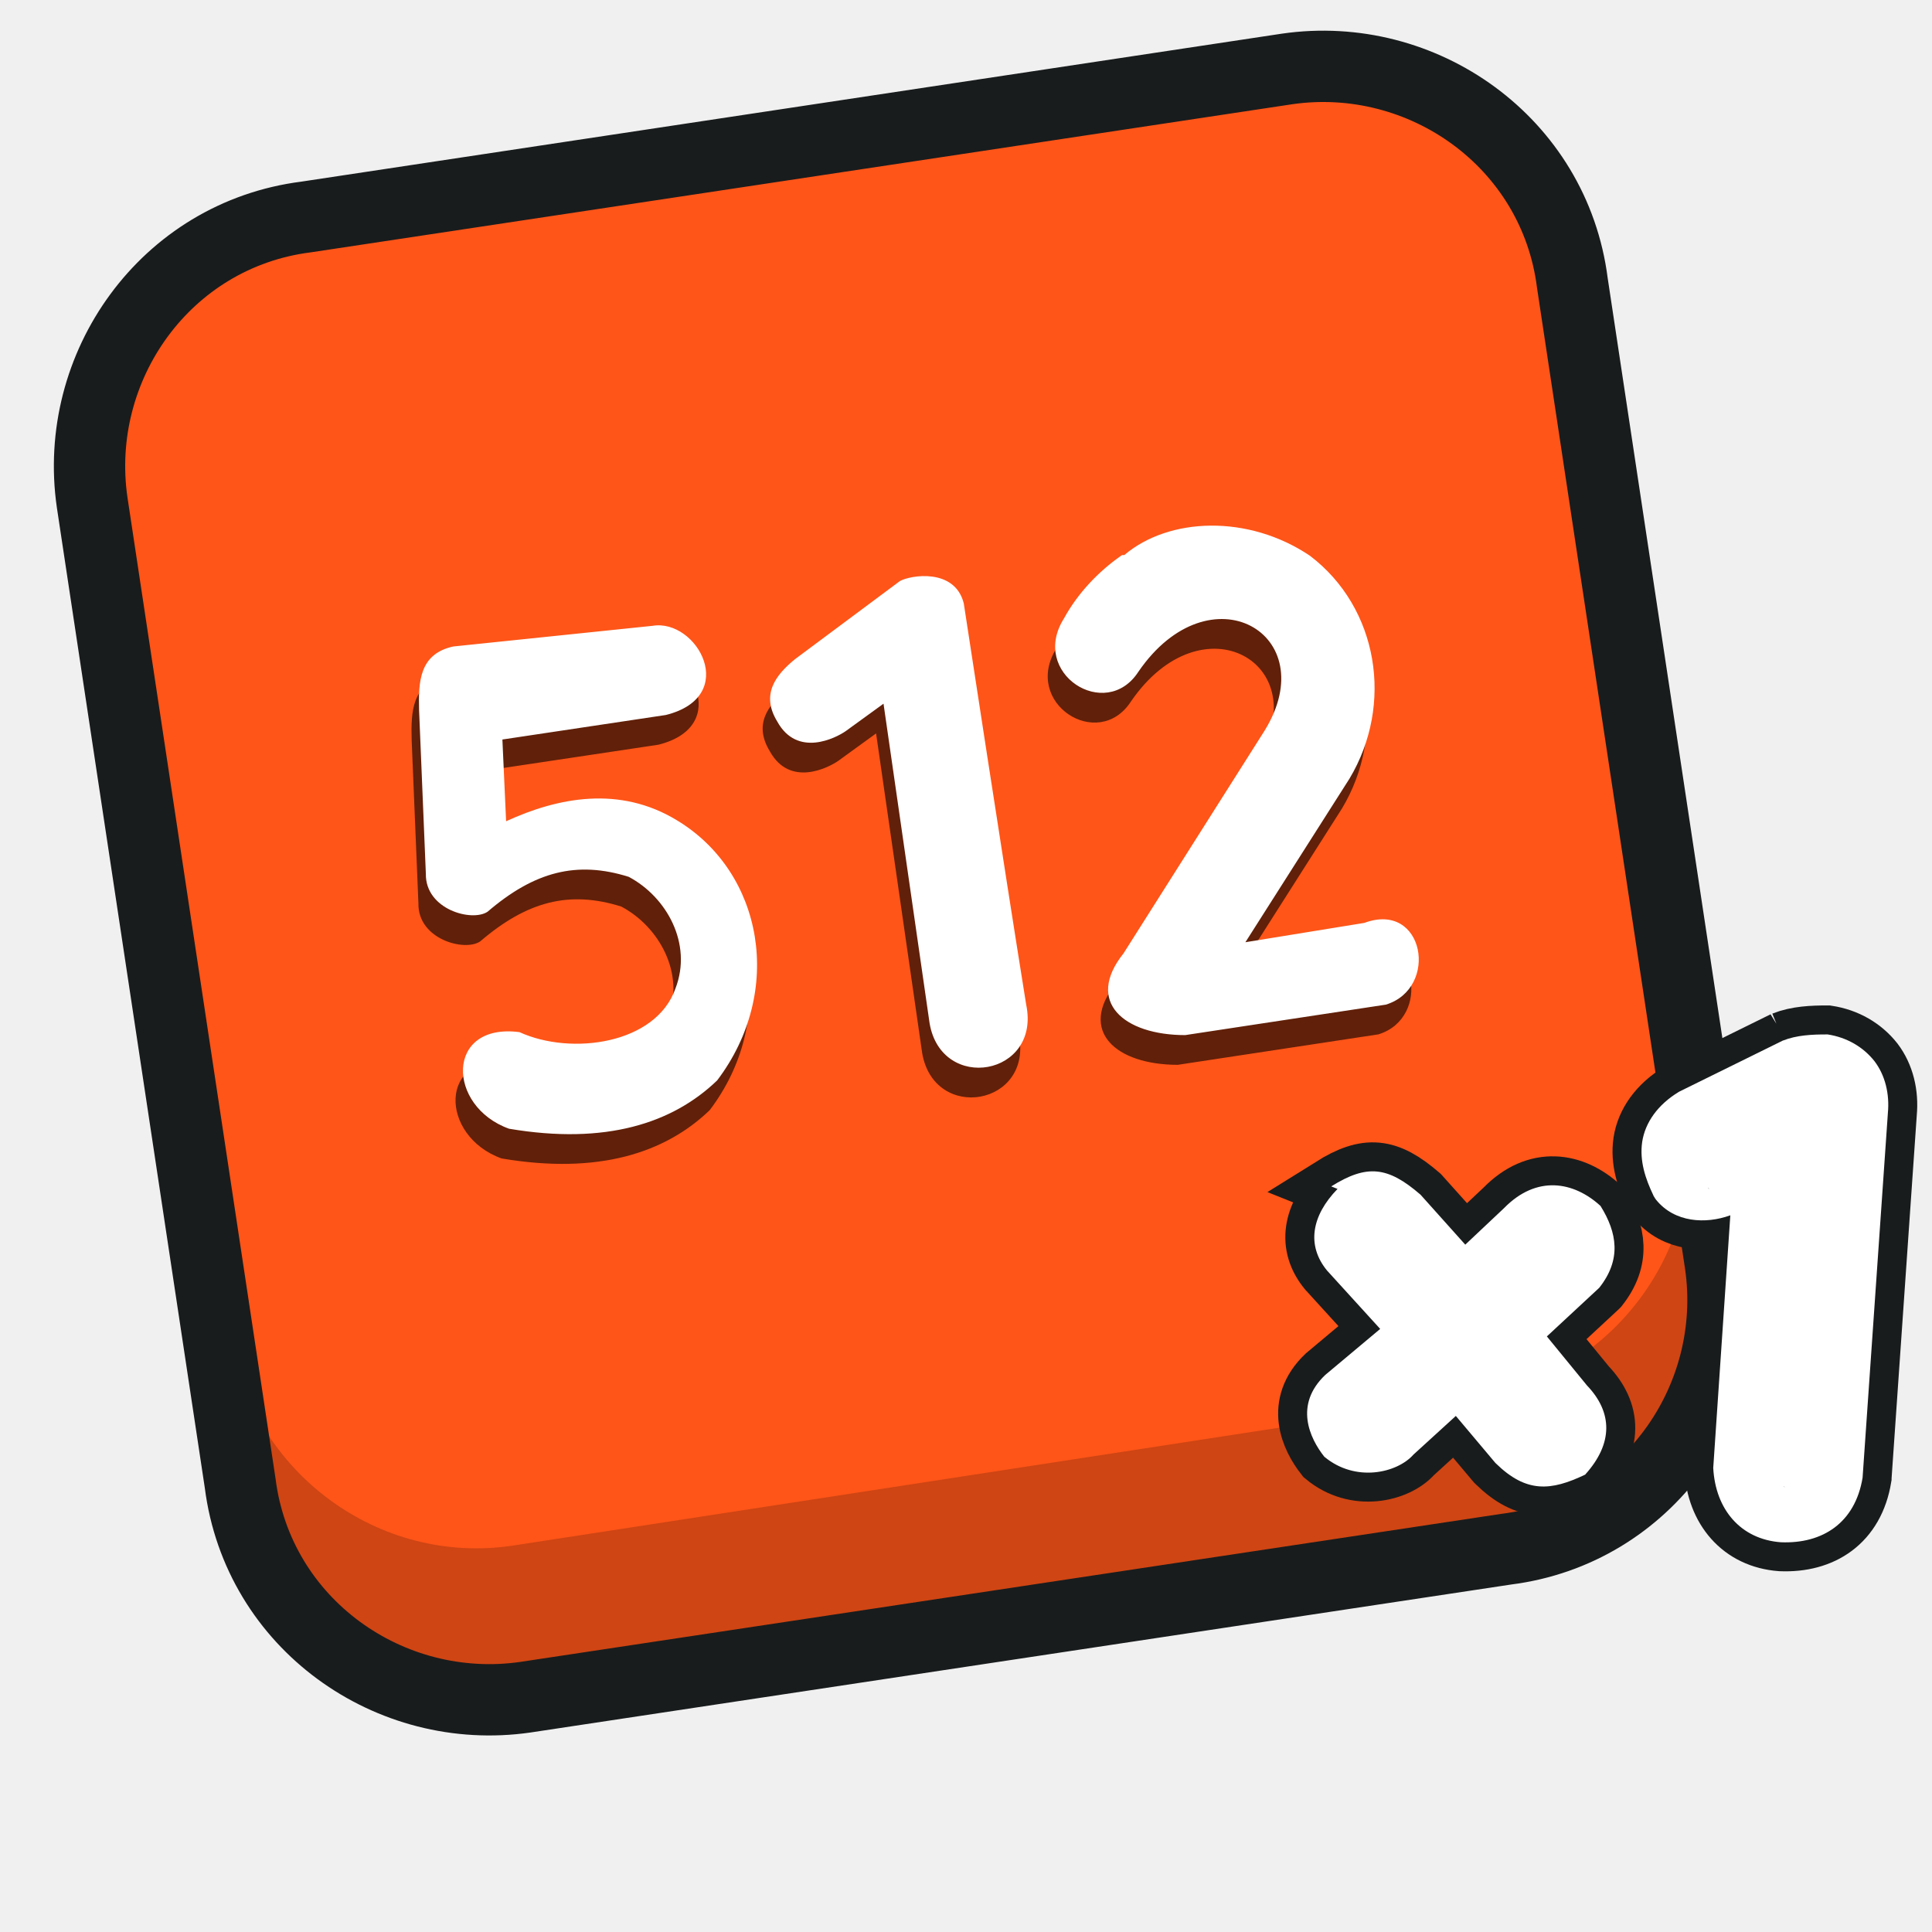
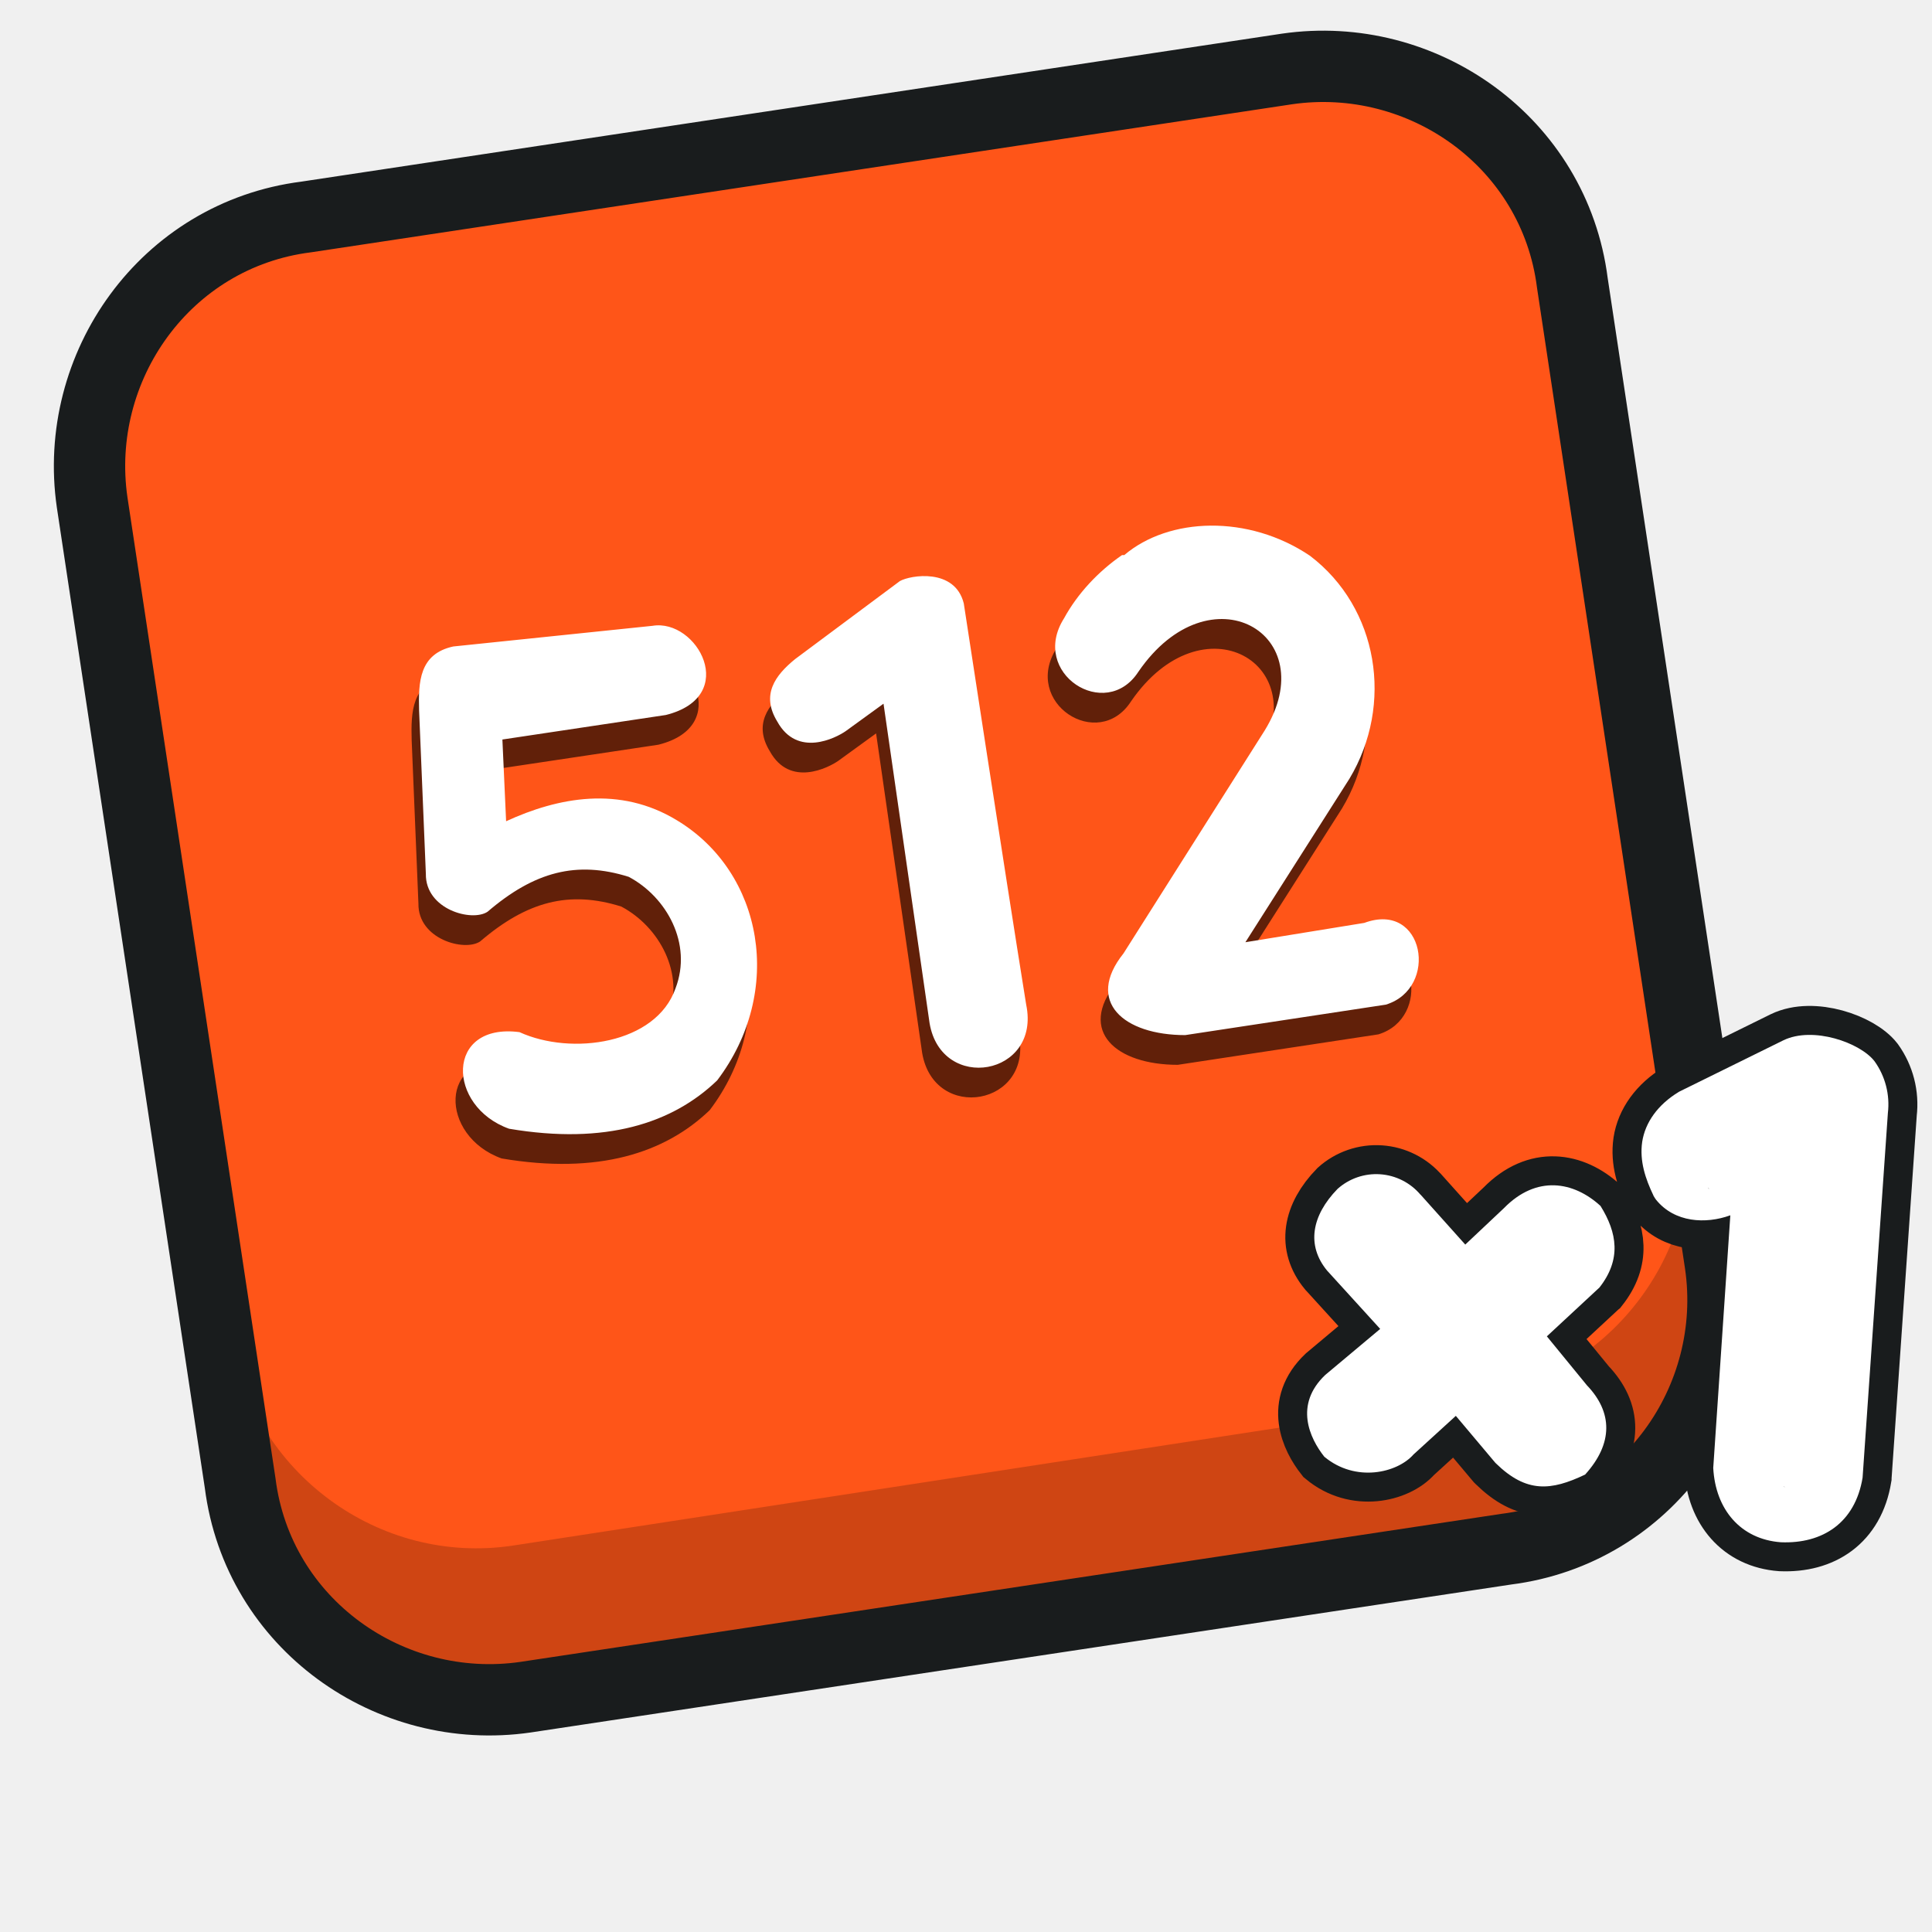
- <svg width="100" height="100" version="1.1" viewBox="0 0 26 26">
+ <svg width="100" height="100" viewBox="0 0 26 26">
  <defs>
    <clipPath id="prefix__b">
      <path d="M0 972h1087V0H0" clip-rule="evenodd" />
    </clipPath>
    <clipPath id="prefix__a">
      <path d="M0 972h1087V0H0" clip-rule="evenodd" />
    </clipPath>
  </defs>
-   <path d="M13 11h2.8V3.6H13z" fill="#fff" fill-rule="evenodd" />
-   <path d="M13 11h2.8V3.6H13z" fill="none" stroke="#000" stroke-linecap="round" stroke-linejoin="round" stroke-miterlimit="10" stroke-width=".54" />
  <g transform="matrix(.24 0 0 -.24 -35 163)" clip-path="url(#prefix__a)">
-     <path d="m151 651c-1.1 7.6 4.1 15 12 16l55 8.3c7.6 1.1 15-4.1 16-12l8.3-55c1.1-7.6-4.1-15-12-16l-55-8.3c-7.6-1.1-15 4.1-16 12z" fill="#ff5518" fill-rule="evenodd" />
+     <path d="M151 651c-1.1 7.6 4.1 15 12 16l55 8.3c7.6 1.1 15-4.1 16-12l8.3-55c1.1-7.6-4.1-15-12-16l-55-8.3c-7.6-1.1-15 4.1-16 12z" fill-rule="evenodd" fill="#ff5518" />
  </g>
-   <g fill="#fff" stroke-width="1.1">
-     <path d="m6 9.1c-0.46 0.1-0.47 0.48-0.46 0.86l0.091 2.2c-7e-3 0.48 0.62 0.65 0.83 0.51 0.63-0.54 1.2-0.69 1.9-0.47 0.51 0.27 0.86 0.9 0.63 1.5-0.26 0.75-1.4 0.91-2.1 0.59-1-0.13-0.98 1-0.14 1.3 1.3 0.22 2.2-0.073 2.8-0.65 0.91-1.2 0.62-2.8-0.54-3.5-0.77-0.47-1.6-0.31-2.3 0.012l-0.05-1.1 2.2-0.33c1-0.25 0.42-1.3-0.18-1.2zm4.6 0.17c-0.27 0.22-0.46 0.48-0.24 0.84 0.27 0.49 0.79 0.22 0.92 0.13l0.51-0.37 0.62 4.3c0.16 0.94 1.5 0.71 1.3-0.25-0.29-1.8-0.84-5.4-0.84-5.4-0.12-0.48-0.72-0.38-0.86-0.3zm4.4-1.4c-0.32 0.22-0.6 0.52-0.78 0.85-0.47 0.74 0.56 1.4 1 0.72 0.96-1.4 2.5-0.51 1.7 0.79l-1.9 3c-0.52 0.65 2e-3 1.1 0.83 1.1l2.7-0.41c0.72-0.22 0.52-1.4-0.29-1.1l-1.6 0.26 1.4-2.2c0.6-1 0.39-2.3-0.53-3-0.83-0.56-1.9-0.52-2.5-0.01z" fill="#000" opacity=".62" style="font-feature-settings:normal;font-variant-alternates:normal;font-variant-caps:normal;font-variant-ligatures:normal;font-variant-numeric:normal;font-variant-position:normal;isolation:auto;mix-blend-mode:normal;shape-padding:0;text-decoration-color:#000000;text-decoration-line:none;text-decoration-style:solid;text-indent:0;text-orientation:mixed;text-transform:none;white-space:normal" />
-     <path d="m6.1 8.7c-0.46 0.1-0.47 0.48-0.46 0.86l0.091 2.2c-7e-3 0.48 0.62 0.65 0.83 0.51 0.63-0.54 1.2-0.69 1.9-0.47 0.51 0.27 0.86 0.9 0.63 1.5-0.26 0.75-1.4 0.91-2.1 0.59-1-0.13-0.98 1-0.14 1.3 1.3 0.22 2.2-0.073 2.8-0.65 0.91-1.2 0.62-2.8-0.54-3.5-0.77-0.47-1.6-0.31-2.3 0.012l-0.05-1.1 2.2-0.33c1-0.25 0.42-1.3-0.18-1.2zm4.6 0.17c-0.27 0.22-0.46 0.48-0.24 0.84 0.27 0.49 0.79 0.22 0.92 0.13l0.51-0.37 0.62 4.3c0.16 0.94 1.5 0.71 1.3-0.25-0.29-1.8-0.84-5.4-0.84-5.4-0.12-0.48-0.72-0.38-0.86-0.3zm4.4-1.4c-0.32 0.22-0.6 0.52-0.78 0.85-0.47 0.74 0.56 1.4 1 0.72 0.96-1.4 2.5-0.51 1.7 0.79l-1.9 3c-0.52 0.65 2e-3 1.1 0.83 1.1l2.7-0.41c0.72-0.22 0.52-1.4-0.29-1.1l-1.6 0.26 1.4-2.2c0.6-1 0.39-2.3-0.53-3-0.83-0.56-1.9-0.52-2.5-0.01z" style="font-feature-settings:normal;font-variant-alternates:normal;font-variant-caps:normal;font-variant-ligatures:normal;font-variant-numeric:normal;font-variant-position:normal;isolation:auto;mix-blend-mode:normal;shape-padding:0;text-decoration-color:#000000;text-decoration-line:none;text-decoration-style:solid;text-indent:0;text-orientation:mixed;text-transform:none;white-space:normal" />
+   <g stroke-width="1.1" fill="#fff">
+     <path d="M6 9.1c-.46.1-.47.48-.46.86l.091 2.2c-.007.48.62.65.83.51.63-.54 1.2-.69 1.9-.47.51.27.86.9.63 1.5-.26.75-1.4.91-2.1.59-1-.13-.98 1-.14 1.3 1.3.22 2.2-.073 2.8-.65.91-1.2.62-2.8-.54-3.5-.77-.47-1.6-.31-2.3.012l-.05-1.1 2.2-.33c1-.25.42-1.3-.18-1.2zm4.6.17c-.27.22-.46.48-.24.84.27.49.79.22.92.13l.51-.37.62 4.3c.16.94 1.5.71 1.3-.25-.29-1.8-.84-5.4-.84-5.4-.12-.48-.72-.38-.86-.3zm4.4-1.4c-.32.22-.6.52-.78.85-.47.74.56 1.4 1 .72.96-1.4 2.5-.51 1.7.79l-1.9 3c-.52.65.002 1.1.83 1.1l2.7-.41c.72-.22.52-1.4-.29-1.1l-1.6.26 1.4-2.2c.6-1 .39-2.3-.53-3-.83-.56-1.9-.52-2.5-.01z" style="font-feature-settings:normal;font-variant-alternates:normal;font-variant-caps:normal;font-variant-ligatures:normal;font-variant-numeric:normal;font-variant-position:normal;isolation:auto;mix-blend-mode:normal;shape-padding:0;text-decoration-color:#000;text-decoration-line:none;text-decoration-style:solid;text-indent:0;text-orientation:mixed;text-transform:none;white-space:normal" fill="#000" opacity=".62" />
+     <path d="M6.1 8.7c-.46.1-.47.48-.46.86l.091 2.2c-.007.48.62.65.83.51.63-.54 1.2-.69 1.9-.47.51.27.86.9.63 1.5-.26.75-1.4.91-2.1.59-1-.13-.98 1-.14 1.3 1.3.22 2.2-.073 2.8-.65.91-1.2.62-2.8-.54-3.5-.77-.47-1.6-.31-2.3.012l-.05-1.1 2.2-.33c1-.25.42-1.3-.18-1.2zm4.6.17c-.27.22-.46.48-.24.84.27.49.79.22.92.13l.51-.37.62 4.3c.16.94 1.5.71 1.3-.25-.29-1.8-.84-5.4-.84-5.4-.12-.48-.72-.38-.86-.3zm4.4-1.4c-.32.22-.6.52-.78.85-.47.74.56 1.4 1 .72.96-1.4 2.5-.51 1.7.79l-1.9 3c-.52.65.002 1.1.83 1.1l2.7-.41c.72-.22.52-1.4-.29-1.1l-1.6.26 1.4-2.2c.6-1 .39-2.3-.53-3-.83-.56-1.9-.52-2.5-.01z" style="font-feature-settings:normal;font-variant-alternates:normal;font-variant-caps:normal;font-variant-ligatures:normal;font-variant-numeric:normal;font-variant-position:normal;isolation:auto;mix-blend-mode:normal;shape-padding:0;text-decoration-color:#000;text-decoration-line:none;text-decoration-style:solid;text-indent:0;text-orientation:mixed;text-transform:none;white-space:normal" />
  </g>
-   <path d="m21 3 1.7 12c0.27 1.8-0.99 3.5-2.8 3.8l-13 2c-1.8 0.27-3.5-0.98-3.8-2.8l0.23 1.6c0.27 1.8 2 3.1 3.8 2.8l13-2c1.8-0.27 3.1-2 2.8-3.8l-2-13-3e-3 -0.015z" fill-opacity=".19" fill-rule="evenodd" />
+   <path d="M22.7 15c.27 1.8-.99 3.5-2.8 3.8l-13 2c-1.8.27-3.5-.98-3.8-2.8l.23 1.6c.27 1.8 2 3.1 3.8 2.8l13-2c1.8-.27 3.1-2 2.8-3.8z" fill-opacity=".19" fill-rule="evenodd" />
  <g transform="matrix(.24 0 0 -.24 -35 163)" clip-path="url(#prefix__b)">
-     <path d="m151 651c-1.1 7.6 4.1 15 12 16l55 8.3c7.6 1.1 15-4.1 16-12l8.3-55c1.1-7.6-4.1-15-12-16l-55-8.3c-7.6-1.1-15 4.1-16 12z" fill="none" stroke="#191c1d" stroke-miterlimit="8" stroke-width="4" />
+     <path d="M151 651c-1.1 7.6 4.1 15 12 16l55 8.3c7.6 1.1 15-4.1 16-12l8.3-55c1.1-7.6-4.1-15-12-16l-55-8.3c-7.6-1.1-15 4.1-16 12z" stroke-miterlimit="8" stroke-width="4" stroke="#191c1d" fill="none" />
  </g>
-   <g shape-rendering="auto">
-     <path d="m18 16c-0.35 0.36-0.42 0.76-0.14 1.1l0.004 0.004 0.71 0.78-0.74 0.62c-0.42 0.4-0.21 0.85-0.012 1.1 0.42 0.35 0.98 0.22 1.2-0.029l0.57-0.52 0.53 0.63 0.01 0.01c0.41 0.4 0.74 0.37 1.2 0.15 0.38-0.42 0.37-0.84 0.025-1.2l-0.54-0.66 0.7-0.65 0.006-0.006c0.3-0.38 0.24-0.74 0.016-1.1-0.36-0.33-0.86-0.42-1.3 0.031l-0.52 0.49-0.6-0.67-0.004-0.004c-0.44-0.38-0.72-0.41-1.2-0.11z" color="#000000" color-rendering="auto" dominant-baseline="auto" fill="#fff" image-rendering="auto" solid-color="#000000" stroke="#191c1d" stroke-width=".78" style="font-feature-settings:normal;font-variant-alternates:normal;font-variant-caps:normal;font-variant-ligatures:normal;font-variant-numeric:normal;font-variant-position:normal;isolation:auto;mix-blend-mode:normal;paint-order:stroke fill markers;shape-padding:0;text-decoration-color:#000000;text-decoration-line:none;text-decoration-style:solid;text-indent:0;text-orientation:mixed;text-transform:none;white-space:normal" />
-     <path d="m24 14-1.4 0.69-0.01 0.006c-0.28 0.17-0.45 0.41-0.49 0.67-0.038 0.26 0.045 0.5 0.15 0.72l2e-3 0.006 0.02 0.033 0.014 0.02c0.25 0.31 0.67 0.33 1 0.21l-0.23 3.4c0.03 0.56 0.37 0.96 0.91 1 0.56 0.023 1-0.26 1.1-0.87v-2e-3l0.34-4.9v-2e-3c0.025-0.26-0.036-0.51-0.18-0.7-0.15-0.19-0.37-0.32-0.63-0.36-0.21-0.001-0.42 0.01-0.6 0.082z" color="#000000" color-rendering="auto" dominant-baseline="auto" fill="#fff" image-rendering="auto" solid-color="#000000" stroke="#191c1d" stroke-width=".78" style="font-feature-settings:normal;font-variant-alternates:normal;font-variant-caps:normal;font-variant-ligatures:normal;font-variant-numeric:normal;font-variant-position:normal;isolation:auto;mix-blend-mode:normal;paint-order:stroke fill markers;shape-padding:0;text-decoration-color:#000000;text-decoration-line:none;text-decoration-style:solid;text-indent:0;text-orientation:mixed;text-transform:none;white-space:normal" />
-     <g fill="#090000">
-       <path d="m26 20 0.025-0.021v-0.004z" color="#000000" color-rendering="auto" dominant-baseline="auto" image-rendering="auto" solid-color="#000000" style="font-feature-settings:normal;font-variant-alternates:normal;font-variant-caps:normal;font-variant-ligatures:normal;font-variant-numeric:normal;font-variant-position:normal;isolation:auto;mix-blend-mode:normal;paint-order:markers fill stroke;shape-padding:0;text-decoration-color:#000000;text-decoration-line:none;text-decoration-style:solid;text-indent:0;text-orientation:mixed;text-transform:none;white-space:normal" />
-       <path d="m24 20 0.008 0.008 0.014 0.008z" color="#000000" color-rendering="auto" dominant-baseline="auto" image-rendering="auto" solid-color="#000000" style="font-feature-settings:normal;font-variant-alternates:normal;font-variant-caps:normal;font-variant-ligatures:normal;font-variant-numeric:normal;font-variant-position:normal;isolation:auto;mix-blend-mode:normal;paint-order:markers fill stroke;shape-padding:0;text-decoration-color:#000000;text-decoration-line:none;text-decoration-style:solid;text-indent:0;text-orientation:mixed;text-transform:none;white-space:normal" />
-       <path d="m23 16-0.014-0.02 0.008 0.016z" color="#000000" color-rendering="auto" dominant-baseline="auto" image-rendering="auto" solid-color="#000000" style="font-feature-settings:normal;font-variant-alternates:normal;font-variant-caps:normal;font-variant-ligatures:normal;font-variant-numeric:normal;font-variant-position:normal;isolation:auto;mix-blend-mode:normal;paint-order:markers fill stroke;shape-padding:0;text-decoration-color:#000000;text-decoration-line:none;text-decoration-style:solid;text-indent:0;text-orientation:mixed;text-transform:none;white-space:normal" />
+   <g color="#000">
+     <path d="M18 16c-.35.36-.42.76-.14 1.1l.004.004.71.78-.74.62c-.42.4-.21.85-.012 1.1.42.35.98.22 1.2-.03l.57-.52.53.63.01.01c.41.4.74.37 1.2.15.38-.42.37-.84.025-1.2l-.54-.66.7-.65.006-.005c.3-.38.24-.74.016-1.1-.36-.33-.86-.42-1.3.03l-.52.49-.6-.67-.004-.003A.78.78 0 0018 16zM24 14l-1.4.69-.01.006c-.28.17-.45.41-.49.67-.038.26.045.5.15.72l.002.006.02.033.014.02c.25.31.67.33 1 .21l-.23 3.4c.03.56.37.96.91 1 .56.023 1-.26 1.1-.87v-.002l.34-4.9v-.002a.995.995 0 00-.18-.7c-.193-.249-.826-.474-1.226-.281z" style="font-variant-ligatures:normal;font-variant-position:normal;font-variant-caps:normal;font-variant-numeric:normal;font-variant-alternates:normal;font-feature-settings:normal;text-indent:0;text-decoration-line:none;text-decoration-style:solid;text-decoration-color:#000;text-transform:none;text-orientation:mixed;white-space:normal;shape-padding:0;isolation:auto;mix-blend-mode:normal;solid-color:#000" fill="#fff" stroke="#191c1d" stroke-width=".78" paint-order="stroke fill markers" />
+     <g fill="#090000" paint-order="markers fill stroke">
+       <path d="M26 20l.025-.021v-.004zM24 20l.008.008.014.008zM23 16l-.014-.02.008.016z" style="font-feature-settings:normal;font-variant-alternates:normal;font-variant-caps:normal;font-variant-ligatures:normal;font-variant-numeric:normal;font-variant-position:normal;isolation:auto;mix-blend-mode:normal;shape-padding:0;text-decoration-color:#000;text-decoration-line:none;text-decoration-style:solid;text-indent:0;text-orientation:mixed;text-transform:none;white-space:normal" />
    </g>
  </g>
</svg>
